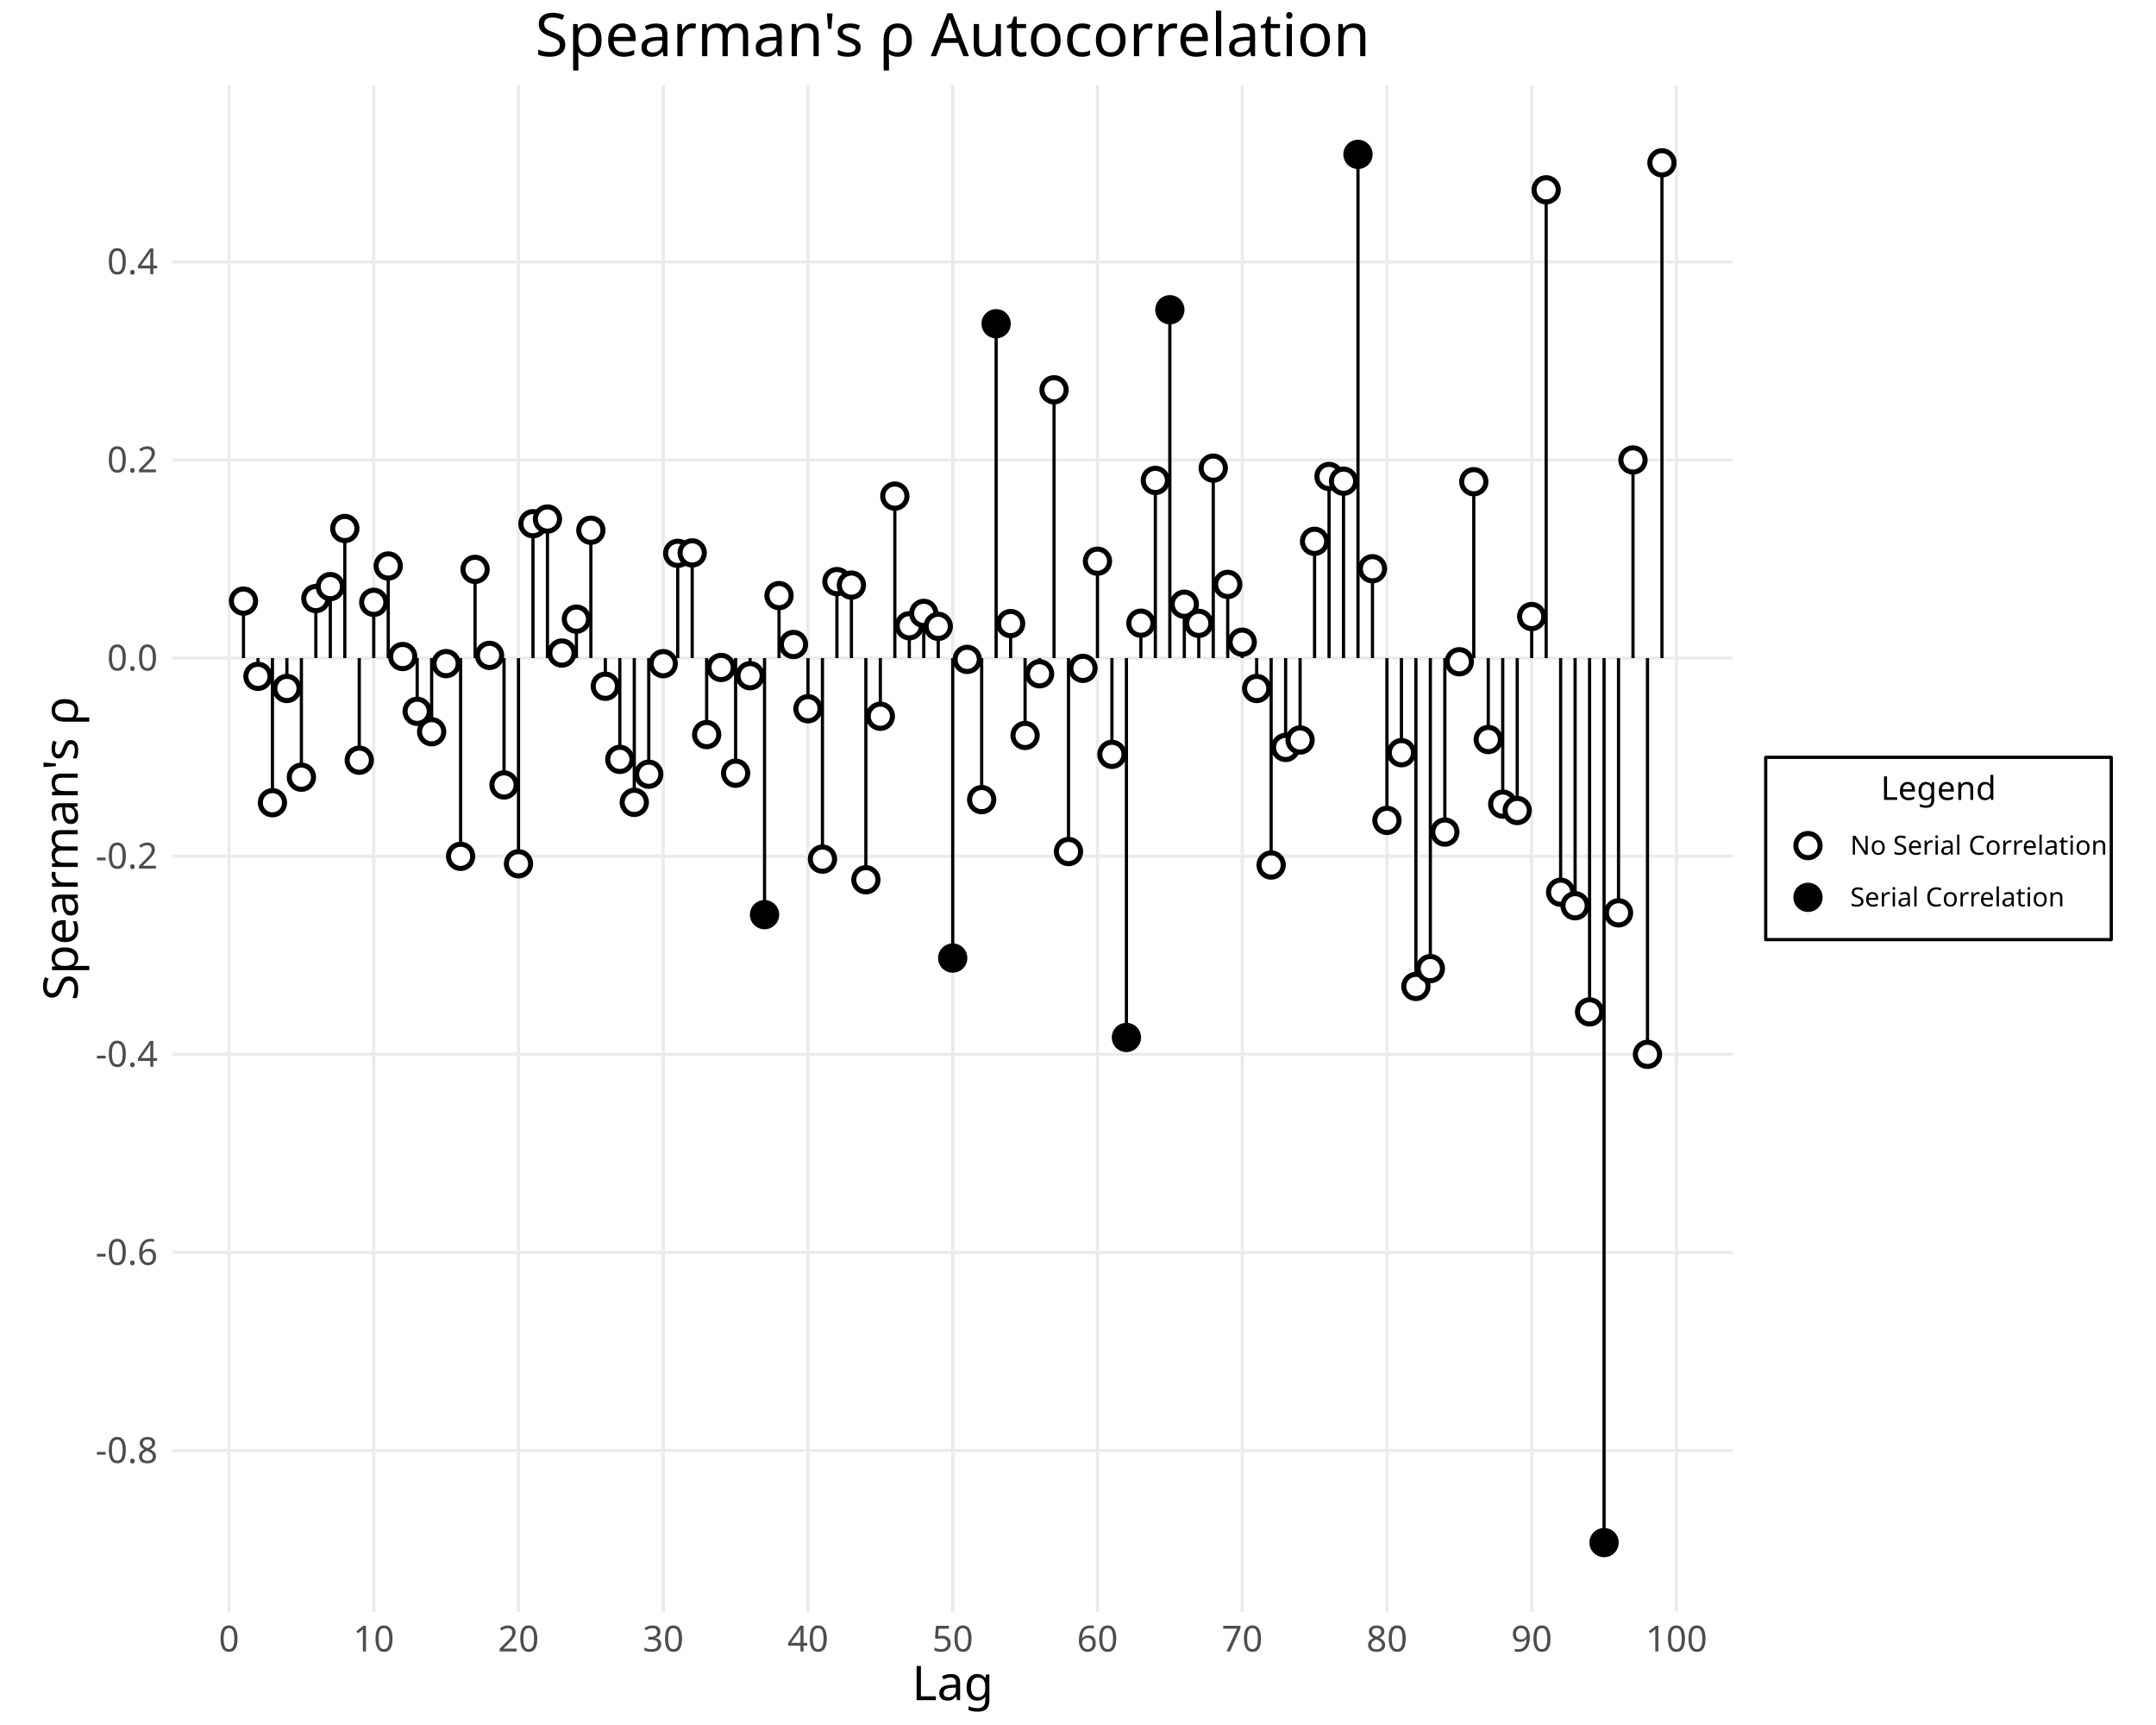
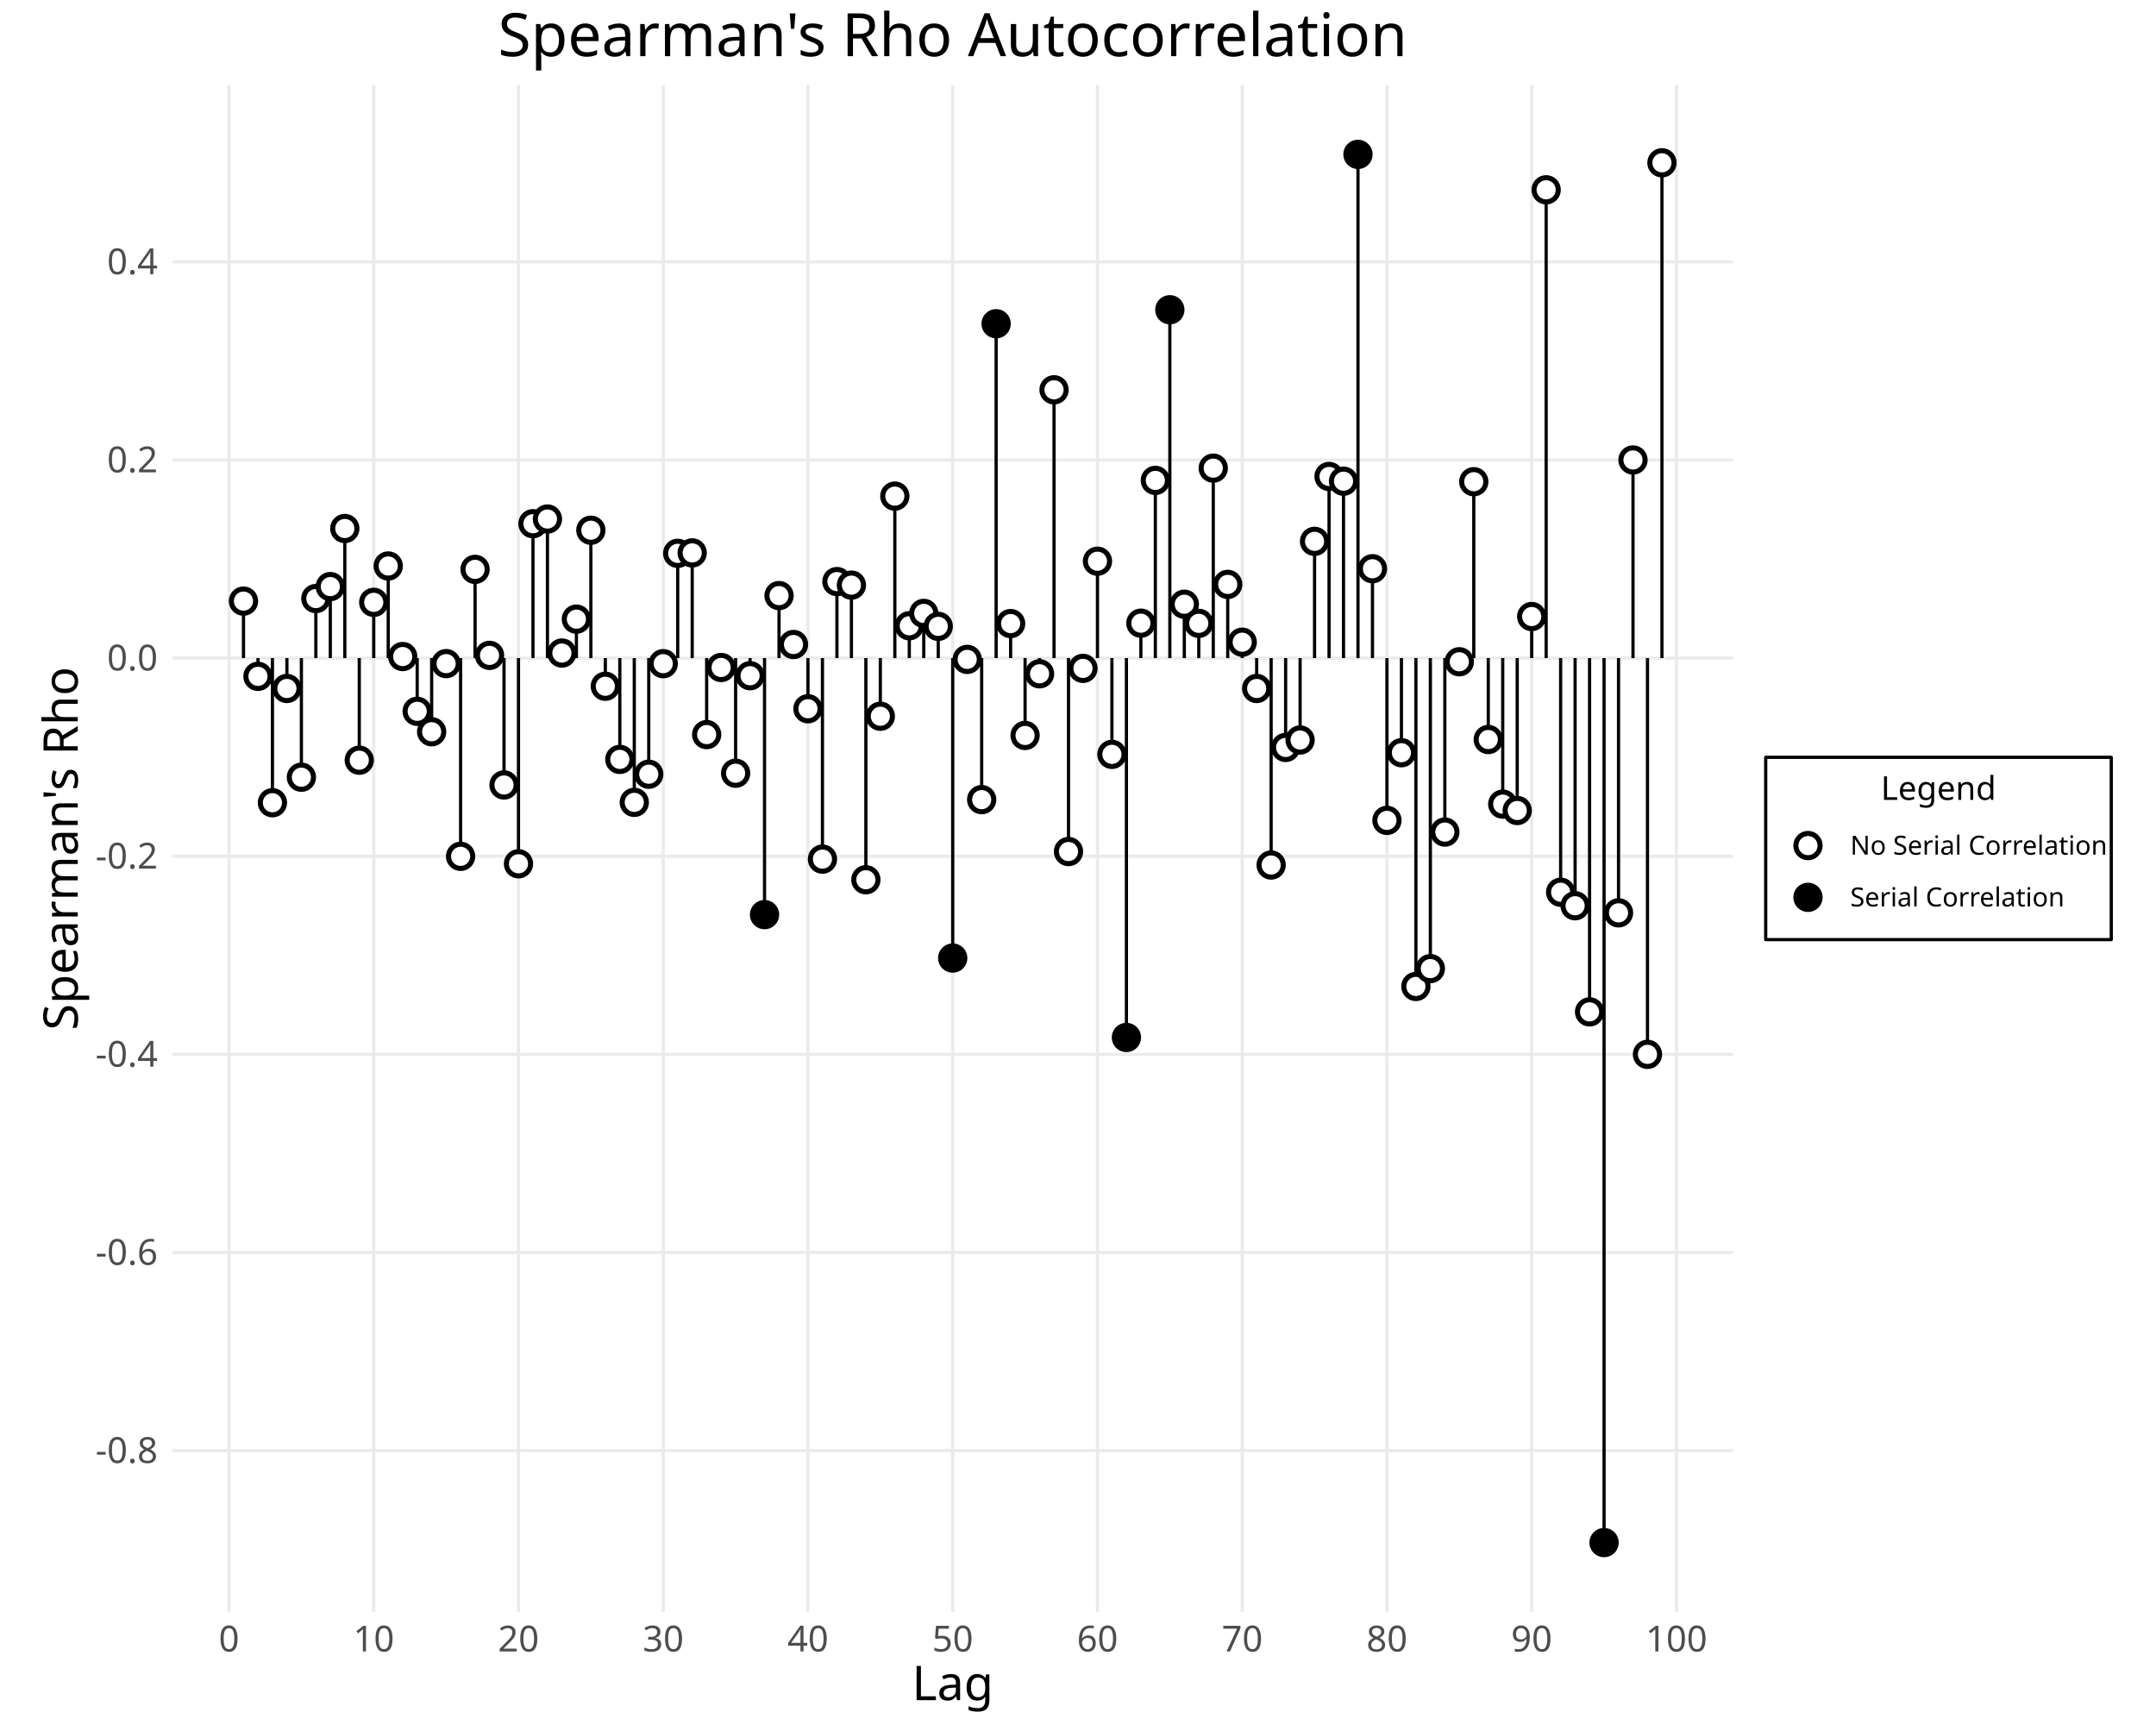
<svg xmlns="http://www.w3.org/2000/svg" class="svglite" data-engine-version="2.0" width="720.00pt" height="576.00pt" viewBox="0 0 720.00 576.00">
  <defs>
    <style type="text/css">
    .svglite line, .svglite polyline, .svglite polygon, .svglite path, .svglite rect, .svglite circle {
      fill: none;
      stroke: #000000;
      stroke-linecap: round;
      stroke-linejoin: round;
      stroke-miterlimit: 10.00;
    }
  </style>
  </defs>
  <rect width="100%" height="100%" style="stroke: none; fill: #FFFFFF;" />
  <defs>
    <clipPath id="cpMC4wMHw3MjAuMDB8MC4wMHw1NzYuMDA=">
      <rect x="0.00" y="0.00" width="720.00" height="576.00" />
    </clipPath>
  </defs>
  <g clip-path="url(#cpMC4wMHw3MjAuMDB8MC4wMHw1NzYuMDA=)">
    <rect x="0.00" y="0.00" width="720.00" height="576.00" style="stroke-width: 1.07; stroke: none; fill: #FFFFFF;" />
  </g>
  <defs>
    <clipPath id="cpNTcuNjN8NTc4LjcwfDI4LjM4fDUzOC4yNw==">
      <rect x="57.63" y="28.38" width="521.07" height="509.89" />
    </clipPath>
  </defs>
  <g clip-path="url(#cpNTcuNjN8NTc4LjcwfDI4LjM4fDUzOC4yNw==)">
    <polyline points="57.63,484.37 578.70,484.37 " style="stroke-width: 1.07; stroke: #EBEBEB; stroke-linecap: butt;" />
    <polyline points="57.63,418.22 578.70,418.22 " style="stroke-width: 1.07; stroke: #EBEBEB; stroke-linecap: butt;" />
    <polyline points="57.63,352.06 578.70,352.06 " style="stroke-width: 1.07; stroke: #EBEBEB; stroke-linecap: butt;" />
    <polyline points="57.63,285.91 578.70,285.91 " style="stroke-width: 1.07; stroke: #EBEBEB; stroke-linecap: butt;" />
    <polyline points="57.63,219.75 578.70,219.75 " style="stroke-width: 1.07; stroke: #EBEBEB; stroke-linecap: butt;" />
    <polyline points="57.63,153.59 578.70,153.59 " style="stroke-width: 1.07; stroke: #EBEBEB; stroke-linecap: butt;" />
    <polyline points="57.63,87.44 578.70,87.44 " style="stroke-width: 1.07; stroke: #EBEBEB; stroke-linecap: butt;" />
    <polyline points="76.48,538.27 76.48,28.38 " style="stroke-width: 1.07; stroke: #EBEBEB; stroke-linecap: butt;" />
    <polyline points="124.81,538.27 124.81,28.38 " style="stroke-width: 1.07; stroke: #EBEBEB; stroke-linecap: butt;" />
    <polyline points="173.15,538.27 173.15,28.38 " style="stroke-width: 1.07; stroke: #EBEBEB; stroke-linecap: butt;" />
    <polyline points="221.49,538.27 221.49,28.38 " style="stroke-width: 1.07; stroke: #EBEBEB; stroke-linecap: butt;" />
    <polyline points="269.82,538.27 269.82,28.38 " style="stroke-width: 1.07; stroke: #EBEBEB; stroke-linecap: butt;" />
    <polyline points="318.16,538.27 318.16,28.38 " style="stroke-width: 1.07; stroke: #EBEBEB; stroke-linecap: butt;" />
    <polyline points="366.50,538.27 366.50,28.38 " style="stroke-width: 1.07; stroke: #EBEBEB; stroke-linecap: butt;" />
    <polyline points="414.84,538.27 414.84,28.38 " style="stroke-width: 1.07; stroke: #EBEBEB; stroke-linecap: butt;" />
    <polyline points="463.17,538.27 463.17,28.38 " style="stroke-width: 1.07; stroke: #EBEBEB; stroke-linecap: butt;" />
    <polyline points="511.51,538.27 511.51,28.38 " style="stroke-width: 1.07; stroke: #EBEBEB; stroke-linecap: butt;" />
    <polyline points="559.85,538.27 559.85,28.38 " style="stroke-width: 1.07; stroke: #EBEBEB; stroke-linecap: butt;" />
    <line x1="81.31" y1="219.75" x2="81.31" y2="200.72" style="stroke-width: 1.07; stroke-linecap: butt;" />
    <line x1="86.15" y1="219.75" x2="86.15" y2="225.84" style="stroke-width: 1.07; stroke-linecap: butt;" />
    <line x1="90.98" y1="219.75" x2="90.98" y2="268.04" style="stroke-width: 1.07; stroke-linecap: butt;" />
    <line x1="95.81" y1="219.75" x2="95.81" y2="229.89" style="stroke-width: 1.07; stroke-linecap: butt;" />
    <line x1="100.65" y1="219.75" x2="100.65" y2="259.52" style="stroke-width: 1.07; stroke-linecap: butt;" />
    <line x1="105.48" y1="219.75" x2="105.48" y2="199.87" style="stroke-width: 1.07; stroke-linecap: butt;" />
    <line x1="110.31" y1="219.75" x2="110.31" y2="195.87" style="stroke-width: 1.07; stroke-linecap: butt;" />
    <line x1="115.15" y1="219.75" x2="115.15" y2="176.47" style="stroke-width: 1.07; stroke-linecap: butt;" />
    <line x1="119.98" y1="219.75" x2="119.98" y2="253.84" style="stroke-width: 1.07; stroke-linecap: butt;" />
    <line x1="124.81" y1="219.75" x2="124.81" y2="201.13" style="stroke-width: 1.07; stroke-linecap: butt;" />
    <line x1="129.65" y1="219.75" x2="129.65" y2="188.99" style="stroke-width: 1.07; stroke-linecap: butt;" />
    <line x1="134.48" y1="219.75" x2="134.48" y2="219.23" style="stroke-width: 1.07; stroke-linecap: butt;" />
    <line x1="139.32" y1="219.75" x2="139.32" y2="237.52" style="stroke-width: 1.07; stroke-linecap: butt;" />
    <line x1="144.15" y1="219.75" x2="144.15" y2="244.34" style="stroke-width: 1.07; stroke-linecap: butt;" />
    <line x1="148.98" y1="219.75" x2="148.98" y2="221.59" style="stroke-width: 1.07; stroke-linecap: butt;" />
    <line x1="153.82" y1="219.75" x2="153.82" y2="285.94" style="stroke-width: 1.07; stroke-linecap: butt;" />
    <line x1="158.65" y1="219.75" x2="158.65" y2="190.12" style="stroke-width: 1.07; stroke-linecap: butt;" />
    <line x1="163.48" y1="219.75" x2="163.48" y2="218.84" style="stroke-width: 1.07; stroke-linecap: butt;" />
    <line x1="168.32" y1="219.75" x2="168.32" y2="262.11" style="stroke-width: 1.07; stroke-linecap: butt;" />
    <line x1="173.15" y1="219.75" x2="173.15" y2="288.43" style="stroke-width: 1.07; stroke-linecap: butt;" />
    <line x1="177.99" y1="219.75" x2="177.99" y2="174.87" style="stroke-width: 1.07; stroke-linecap: butt;" />
    <line x1="182.82" y1="219.75" x2="182.82" y2="173.31" style="stroke-width: 1.07; stroke-linecap: butt;" />
    <line x1="187.65" y1="219.75" x2="187.65" y2="218.06" style="stroke-width: 1.07; stroke-linecap: butt;" />
    <line x1="192.49" y1="219.75" x2="192.49" y2="206.74" style="stroke-width: 1.07; stroke-linecap: butt;" />
    <line x1="197.32" y1="219.75" x2="197.32" y2="177.05" style="stroke-width: 1.07; stroke-linecap: butt;" />
    <line x1="202.15" y1="219.75" x2="202.15" y2="229.15" style="stroke-width: 1.07; stroke-linecap: butt;" />
    <line x1="206.99" y1="219.75" x2="206.99" y2="253.57" style="stroke-width: 1.07; stroke-linecap: butt;" />
    <line x1="211.82" y1="219.75" x2="211.82" y2="267.92" style="stroke-width: 1.07; stroke-linecap: butt;" />
    <line x1="216.65" y1="219.75" x2="216.65" y2="258.52" style="stroke-width: 1.07; stroke-linecap: butt;" />
    <line x1="221.49" y1="219.75" x2="221.49" y2="221.61" style="stroke-width: 1.07; stroke-linecap: butt;" />
    <line x1="226.32" y1="219.75" x2="226.32" y2="184.77" style="stroke-width: 1.07; stroke-linecap: butt;" />
    <line x1="231.16" y1="219.75" x2="231.16" y2="184.62" style="stroke-width: 1.07; stroke-linecap: butt;" />
    <line x1="235.99" y1="219.75" x2="235.99" y2="245.29" style="stroke-width: 1.07; stroke-linecap: butt;" />
    <line x1="240.82" y1="219.75" x2="240.82" y2="222.88" style="stroke-width: 1.07; stroke-linecap: butt;" />
    <line x1="245.66" y1="219.75" x2="245.66" y2="258.19" style="stroke-width: 1.07; stroke-linecap: butt;" />
    <line x1="250.49" y1="219.75" x2="250.49" y2="225.63" style="stroke-width: 1.07; stroke-linecap: butt;" />
    <line x1="255.32" y1="219.75" x2="255.32" y2="305.41" style="stroke-width: 1.07; stroke-linecap: butt;" />
    <line x1="260.16" y1="219.75" x2="260.16" y2="198.88" style="stroke-width: 1.07; stroke-linecap: butt;" />
    <line x1="264.99" y1="219.75" x2="264.99" y2="215.21" style="stroke-width: 1.07; stroke-linecap: butt;" />
    <line x1="269.82" y1="219.75" x2="269.82" y2="236.66" style="stroke-width: 1.07; stroke-linecap: butt;" />
    <line x1="274.66" y1="219.75" x2="274.66" y2="286.87" style="stroke-width: 1.07; stroke-linecap: butt;" />
    <line x1="279.49" y1="219.75" x2="279.49" y2="194.20" style="stroke-width: 1.07; stroke-linecap: butt;" />
    <line x1="284.33" y1="219.75" x2="284.33" y2="195.38" style="stroke-width: 1.07; stroke-linecap: butt;" />
    <line x1="289.16" y1="219.75" x2="289.16" y2="293.76" style="stroke-width: 1.07; stroke-linecap: butt;" />
    <line x1="293.99" y1="219.75" x2="293.99" y2="239.16" style="stroke-width: 1.07; stroke-linecap: butt;" />
    <line x1="298.83" y1="219.75" x2="298.83" y2="165.66" style="stroke-width: 1.07; stroke-linecap: butt;" />
    <line x1="303.66" y1="219.75" x2="303.66" y2="208.95" style="stroke-width: 1.07; stroke-linecap: butt;" />
    <line x1="308.49" y1="219.75" x2="308.49" y2="204.82" style="stroke-width: 1.07; stroke-linecap: butt;" />
    <line x1="313.33" y1="219.75" x2="313.33" y2="209.15" style="stroke-width: 1.07; stroke-linecap: butt;" />
    <line x1="318.16" y1="219.75" x2="318.16" y2="319.91" style="stroke-width: 1.07; stroke-linecap: butt;" />
    <line x1="323.00" y1="219.75" x2="323.00" y2="220.18" style="stroke-width: 1.07; stroke-linecap: butt;" />
    <line x1="327.83" y1="219.75" x2="327.83" y2="267.01" style="stroke-width: 1.07; stroke-linecap: butt;" />
    <line x1="332.66" y1="219.75" x2="332.66" y2="108.10" style="stroke-width: 1.07; stroke-linecap: butt;" />
    <line x1="337.50" y1="219.75" x2="337.50" y2="208.22" style="stroke-width: 1.07; stroke-linecap: butt;" />
    <line x1="342.33" y1="219.75" x2="342.33" y2="245.58" style="stroke-width: 1.07; stroke-linecap: butt;" />
    <line x1="347.16" y1="219.75" x2="347.16" y2="224.99" style="stroke-width: 1.07; stroke-linecap: butt;" />
    <line x1="352.00" y1="219.75" x2="352.00" y2="130.16" style="stroke-width: 1.07; stroke-linecap: butt;" />
    <line x1="356.83" y1="219.75" x2="356.83" y2="284.34" style="stroke-width: 1.07; stroke-linecap: butt;" />
    <line x1="361.66" y1="219.75" x2="361.66" y2="223.18" style="stroke-width: 1.07; stroke-linecap: butt;" />
    <line x1="366.50" y1="219.75" x2="366.50" y2="187.40" style="stroke-width: 1.07; stroke-linecap: butt;" />
    <line x1="371.33" y1="219.75" x2="371.33" y2="251.89" style="stroke-width: 1.07; stroke-linecap: butt;" />
    <line x1="376.17" y1="219.75" x2="376.17" y2="346.42" style="stroke-width: 1.07; stroke-linecap: butt;" />
    <line x1="381.00" y1="219.75" x2="381.00" y2="208.09" style="stroke-width: 1.07; stroke-linecap: butt;" />
    <line x1="385.83" y1="219.75" x2="385.83" y2="160.41" style="stroke-width: 1.07; stroke-linecap: butt;" />
    <line x1="390.67" y1="219.75" x2="390.67" y2="103.43" style="stroke-width: 1.07; stroke-linecap: butt;" />
    <line x1="395.50" y1="219.75" x2="395.50" y2="201.76" style="stroke-width: 1.07; stroke-linecap: butt;" />
    <line x1="400.33" y1="219.75" x2="400.33" y2="208.14" style="stroke-width: 1.07; stroke-linecap: butt;" />
    <line x1="405.17" y1="219.75" x2="405.17" y2="156.32" style="stroke-width: 1.07; stroke-linecap: butt;" />
    <line x1="410.00" y1="219.75" x2="410.00" y2="195.14" style="stroke-width: 1.07; stroke-linecap: butt;" />
    <line x1="414.84" y1="219.75" x2="414.84" y2="214.44" style="stroke-width: 1.07; stroke-linecap: butt;" />
    <line x1="419.67" y1="219.75" x2="419.67" y2="229.89" style="stroke-width: 1.07; stroke-linecap: butt;" />
    <line x1="424.50" y1="219.75" x2="424.50" y2="288.84" style="stroke-width: 1.07; stroke-linecap: butt;" />
    <line x1="429.34" y1="219.75" x2="429.34" y2="249.58" style="stroke-width: 1.07; stroke-linecap: butt;" />
    <line x1="434.17" y1="219.75" x2="434.17" y2="247.10" style="stroke-width: 1.07; stroke-linecap: butt;" />
    <line x1="439.00" y1="219.75" x2="439.00" y2="180.76" style="stroke-width: 1.07; stroke-linecap: butt;" />
    <line x1="443.84" y1="219.75" x2="443.84" y2="159.10" style="stroke-width: 1.07; stroke-linecap: butt;" />
    <line x1="448.67" y1="219.75" x2="448.67" y2="160.68" style="stroke-width: 1.07; stroke-linecap: butt;" />
    <line x1="453.50" y1="219.75" x2="453.50" y2="51.55" style="stroke-width: 1.07; stroke-linecap: butt;" />
    <line x1="458.34" y1="219.75" x2="458.34" y2="189.91" style="stroke-width: 1.07; stroke-linecap: butt;" />
    <line x1="463.17" y1="219.75" x2="463.17" y2="273.94" style="stroke-width: 1.07; stroke-linecap: butt;" />
    <line x1="468.01" y1="219.75" x2="468.01" y2="251.34" style="stroke-width: 1.07; stroke-linecap: butt;" />
    <line x1="472.84" y1="219.75" x2="472.84" y2="329.39" style="stroke-width: 1.07; stroke-linecap: butt;" />
    <line x1="477.67" y1="219.75" x2="477.67" y2="323.43" style="stroke-width: 1.07; stroke-linecap: butt;" />
    <line x1="482.51" y1="219.75" x2="482.51" y2="277.84" style="stroke-width: 1.07; stroke-linecap: butt;" />
    <line x1="487.34" y1="219.75" x2="487.34" y2="220.97" style="stroke-width: 1.07; stroke-linecap: butt;" />
    <line x1="492.17" y1="219.75" x2="492.17" y2="160.85" style="stroke-width: 1.07; stroke-linecap: butt;" />
    <line x1="497.01" y1="219.75" x2="497.01" y2="246.94" style="stroke-width: 1.07; stroke-linecap: butt;" />
    <line x1="501.84" y1="219.75" x2="501.84" y2="268.51" style="stroke-width: 1.07; stroke-linecap: butt;" />
    <line x1="506.68" y1="219.75" x2="506.68" y2="270.64" style="stroke-width: 1.07; stroke-linecap: butt;" />
    <line x1="511.51" y1="219.75" x2="511.51" y2="205.87" style="stroke-width: 1.07; stroke-linecap: butt;" />
    <line x1="516.34" y1="219.75" x2="516.34" y2="63.38" style="stroke-width: 1.07; stroke-linecap: butt;" />
    <line x1="521.18" y1="219.75" x2="521.18" y2="297.93" style="stroke-width: 1.07; stroke-linecap: butt;" />
    <line x1="526.01" y1="219.75" x2="526.01" y2="302.44" style="stroke-width: 1.07; stroke-linecap: butt;" />
    <line x1="530.84" y1="219.75" x2="530.84" y2="337.88" style="stroke-width: 1.07; stroke-linecap: butt;" />
    <line x1="535.68" y1="219.75" x2="535.68" y2="515.09" style="stroke-width: 1.07; stroke-linecap: butt;" />
    <line x1="540.51" y1="219.75" x2="540.51" y2="304.81" style="stroke-width: 1.07; stroke-linecap: butt;" />
    <line x1="545.34" y1="219.75" x2="545.34" y2="153.59" style="stroke-width: 1.07; stroke-linecap: butt;" />
    <line x1="550.18" y1="219.75" x2="550.18" y2="352.06" style="stroke-width: 1.07; stroke-linecap: butt;" />
    <line x1="555.01" y1="219.75" x2="555.01" y2="54.36" style="stroke-width: 1.07; stroke-linecap: butt;" />
    <circle cx="81.31" cy="200.72" r="4.05" style="stroke-width: 1.70; fill: #FFFFFF;" />
    <circle cx="86.15" cy="225.84" r="4.05" style="stroke-width: 1.70; fill: #FFFFFF;" />
    <circle cx="90.98" cy="268.04" r="4.05" style="stroke-width: 1.70; fill: #FFFFFF;" />
    <circle cx="95.81" cy="229.89" r="4.05" style="stroke-width: 1.70; fill: #FFFFFF;" />
    <circle cx="100.65" cy="259.52" r="4.05" style="stroke-width: 1.70; fill: #FFFFFF;" />
    <circle cx="105.48" cy="199.87" r="4.05" style="stroke-width: 1.70; fill: #FFFFFF;" />
    <circle cx="110.31" cy="195.87" r="4.05" style="stroke-width: 1.70; fill: #FFFFFF;" />
    <circle cx="115.15" cy="176.47" r="4.05" style="stroke-width: 1.70; fill: #FFFFFF;" />
    <circle cx="119.98" cy="253.84" r="4.05" style="stroke-width: 1.70; fill: #FFFFFF;" />
    <circle cx="124.81" cy="201.13" r="4.05" style="stroke-width: 1.70; fill: #FFFFFF;" />
    <circle cx="129.65" cy="188.99" r="4.05" style="stroke-width: 1.70; fill: #FFFFFF;" />
    <circle cx="134.48" cy="219.23" r="4.05" style="stroke-width: 1.70; fill: #FFFFFF;" />
    <circle cx="139.32" cy="237.52" r="4.05" style="stroke-width: 1.70; fill: #FFFFFF;" />
    <circle cx="144.15" cy="244.34" r="4.05" style="stroke-width: 1.70; fill: #FFFFFF;" />
    <circle cx="148.98" cy="221.59" r="4.05" style="stroke-width: 1.70; fill: #FFFFFF;" />
    <circle cx="153.82" cy="285.94" r="4.05" style="stroke-width: 1.70; fill: #FFFFFF;" />
    <circle cx="158.65" cy="190.12" r="4.05" style="stroke-width: 1.70; fill: #FFFFFF;" />
    <circle cx="163.48" cy="218.84" r="4.05" style="stroke-width: 1.70; fill: #FFFFFF;" />
    <circle cx="168.32" cy="262.11" r="4.05" style="stroke-width: 1.70; fill: #FFFFFF;" />
    <circle cx="173.15" cy="288.43" r="4.05" style="stroke-width: 1.70; fill: #FFFFFF;" />
    <circle cx="177.99" cy="174.87" r="4.05" style="stroke-width: 1.70; fill: #FFFFFF;" />
    <circle cx="182.82" cy="173.31" r="4.05" style="stroke-width: 1.70; fill: #FFFFFF;" />
    <circle cx="187.65" cy="218.06" r="4.05" style="stroke-width: 1.70; fill: #FFFFFF;" />
    <circle cx="192.49" cy="206.74" r="4.05" style="stroke-width: 1.70; fill: #FFFFFF;" />
    <circle cx="197.32" cy="177.05" r="4.05" style="stroke-width: 1.70; fill: #FFFFFF;" />
    <circle cx="202.15" cy="229.15" r="4.05" style="stroke-width: 1.70; fill: #FFFFFF;" />
    <circle cx="206.99" cy="253.57" r="4.05" style="stroke-width: 1.70; fill: #FFFFFF;" />
    <circle cx="211.82" cy="267.92" r="4.05" style="stroke-width: 1.70; fill: #FFFFFF;" />
    <circle cx="216.65" cy="258.52" r="4.05" style="stroke-width: 1.70; fill: #FFFFFF;" />
    <circle cx="221.49" cy="221.61" r="4.05" style="stroke-width: 1.70; fill: #FFFFFF;" />
    <circle cx="226.32" cy="184.77" r="4.05" style="stroke-width: 1.70; fill: #FFFFFF;" />
    <circle cx="231.16" cy="184.62" r="4.05" style="stroke-width: 1.70; fill: #FFFFFF;" />
    <circle cx="235.99" cy="245.29" r="4.05" style="stroke-width: 1.70; fill: #FFFFFF;" />
    <circle cx="240.82" cy="222.88" r="4.05" style="stroke-width: 1.70; fill: #FFFFFF;" />
    <circle cx="245.66" cy="258.19" r="4.05" style="stroke-width: 1.70; fill: #FFFFFF;" />
    <circle cx="250.49" cy="225.63" r="4.05" style="stroke-width: 1.70; fill: #FFFFFF;" />
    <circle cx="255.32" cy="305.41" r="4.05" style="stroke-width: 1.70; fill: #000000;" />
    <circle cx="260.16" cy="198.88" r="4.05" style="stroke-width: 1.70; fill: #FFFFFF;" />
    <circle cx="264.99" cy="215.21" r="4.05" style="stroke-width: 1.70; fill: #FFFFFF;" />
    <circle cx="269.82" cy="236.66" r="4.05" style="stroke-width: 1.70; fill: #FFFFFF;" />
    <circle cx="274.66" cy="286.87" r="4.05" style="stroke-width: 1.70; fill: #FFFFFF;" />
    <circle cx="279.49" cy="194.20" r="4.05" style="stroke-width: 1.70; fill: #FFFFFF;" />
    <circle cx="284.33" cy="195.38" r="4.05" style="stroke-width: 1.70; fill: #FFFFFF;" />
    <circle cx="289.16" cy="293.76" r="4.05" style="stroke-width: 1.70; fill: #FFFFFF;" />
    <circle cx="293.99" cy="239.16" r="4.05" style="stroke-width: 1.70; fill: #FFFFFF;" />
    <circle cx="298.83" cy="165.66" r="4.05" style="stroke-width: 1.70; fill: #FFFFFF;" />
    <circle cx="303.66" cy="208.95" r="4.05" style="stroke-width: 1.70; fill: #FFFFFF;" />
    <circle cx="308.49" cy="204.82" r="4.05" style="stroke-width: 1.70; fill: #FFFFFF;" />
    <circle cx="313.33" cy="209.15" r="4.05" style="stroke-width: 1.70; fill: #FFFFFF;" />
    <circle cx="318.16" cy="319.91" r="4.05" style="stroke-width: 1.70; fill: #000000;" />
    <circle cx="323.00" cy="220.18" r="4.05" style="stroke-width: 1.70; fill: #FFFFFF;" />
    <circle cx="327.83" cy="267.01" r="4.05" style="stroke-width: 1.70; fill: #FFFFFF;" />
    <circle cx="332.66" cy="108.10" r="4.05" style="stroke-width: 1.70; fill: #000000;" />
    <circle cx="337.50" cy="208.22" r="4.05" style="stroke-width: 1.70; fill: #FFFFFF;" />
    <circle cx="342.33" cy="245.58" r="4.05" style="stroke-width: 1.70; fill: #FFFFFF;" />
    <circle cx="347.16" cy="224.99" r="4.05" style="stroke-width: 1.70; fill: #FFFFFF;" />
    <circle cx="352.00" cy="130.16" r="4.05" style="stroke-width: 1.70; fill: #FFFFFF;" />
    <circle cx="356.83" cy="284.34" r="4.05" style="stroke-width: 1.70; fill: #FFFFFF;" />
    <circle cx="361.66" cy="223.18" r="4.05" style="stroke-width: 1.70; fill: #FFFFFF;" />
    <circle cx="366.50" cy="187.40" r="4.05" style="stroke-width: 1.70; fill: #FFFFFF;" />
    <circle cx="371.33" cy="251.89" r="4.05" style="stroke-width: 1.70; fill: #FFFFFF;" />
    <circle cx="376.17" cy="346.42" r="4.05" style="stroke-width: 1.70; fill: #000000;" />
    <circle cx="381.00" cy="208.09" r="4.05" style="stroke-width: 1.70; fill: #FFFFFF;" />
    <circle cx="385.83" cy="160.41" r="4.05" style="stroke-width: 1.70; fill: #FFFFFF;" />
    <circle cx="390.67" cy="103.43" r="4.05" style="stroke-width: 1.70; fill: #000000;" />
    <circle cx="395.50" cy="201.76" r="4.05" style="stroke-width: 1.70; fill: #FFFFFF;" />
    <circle cx="400.33" cy="208.14" r="4.05" style="stroke-width: 1.70; fill: #FFFFFF;" />
    <circle cx="405.17" cy="156.32" r="4.05" style="stroke-width: 1.70; fill: #FFFFFF;" />
    <circle cx="410.00" cy="195.14" r="4.05" style="stroke-width: 1.70; fill: #FFFFFF;" />
    <circle cx="414.84" cy="214.44" r="4.05" style="stroke-width: 1.70; fill: #FFFFFF;" />
    <circle cx="419.67" cy="229.89" r="4.05" style="stroke-width: 1.70; fill: #FFFFFF;" />
    <circle cx="424.50" cy="288.84" r="4.05" style="stroke-width: 1.70; fill: #FFFFFF;" />
    <circle cx="429.34" cy="249.58" r="4.05" style="stroke-width: 1.70; fill: #FFFFFF;" />
    <circle cx="434.17" cy="247.10" r="4.05" style="stroke-width: 1.70; fill: #FFFFFF;" />
    <circle cx="439.00" cy="180.76" r="4.05" style="stroke-width: 1.70; fill: #FFFFFF;" />
    <circle cx="443.84" cy="159.10" r="4.05" style="stroke-width: 1.70; fill: #FFFFFF;" />
    <circle cx="448.67" cy="160.68" r="4.05" style="stroke-width: 1.70; fill: #FFFFFF;" />
    <circle cx="453.50" cy="51.55" r="4.05" style="stroke-width: 1.70; fill: #000000;" />
    <circle cx="458.34" cy="189.91" r="4.05" style="stroke-width: 1.70; fill: #FFFFFF;" />
    <circle cx="463.17" cy="273.94" r="4.05" style="stroke-width: 1.70; fill: #FFFFFF;" />
    <circle cx="468.01" cy="251.34" r="4.05" style="stroke-width: 1.70; fill: #FFFFFF;" />
    <circle cx="472.84" cy="329.39" r="4.05" style="stroke-width: 1.70; fill: #FFFFFF;" />
    <circle cx="477.67" cy="323.43" r="4.05" style="stroke-width: 1.70; fill: #FFFFFF;" />
    <circle cx="482.51" cy="277.84" r="4.05" style="stroke-width: 1.70; fill: #FFFFFF;" />
    <circle cx="487.34" cy="220.97" r="4.05" style="stroke-width: 1.70; fill: #FFFFFF;" />
    <circle cx="492.17" cy="160.85" r="4.05" style="stroke-width: 1.70; fill: #FFFFFF;" />
    <circle cx="497.01" cy="246.94" r="4.05" style="stroke-width: 1.70; fill: #FFFFFF;" />
    <circle cx="501.84" cy="268.51" r="4.05" style="stroke-width: 1.70; fill: #FFFFFF;" />
    <circle cx="506.68" cy="270.64" r="4.05" style="stroke-width: 1.70; fill: #FFFFFF;" />
    <circle cx="511.51" cy="205.87" r="4.05" style="stroke-width: 1.70; fill: #FFFFFF;" />
    <circle cx="516.34" cy="63.38" r="4.05" style="stroke-width: 1.70; fill: #FFFFFF;" />
    <circle cx="521.18" cy="297.93" r="4.05" style="stroke-width: 1.70; fill: #FFFFFF;" />
    <circle cx="526.01" cy="302.44" r="4.05" style="stroke-width: 1.70; fill: #FFFFFF;" />
    <circle cx="530.84" cy="337.88" r="4.05" style="stroke-width: 1.70; fill: #FFFFFF;" />
    <circle cx="535.68" cy="515.09" r="4.05" style="stroke-width: 1.70; fill: #000000;" />
    <circle cx="540.51" cy="304.81" r="4.05" style="stroke-width: 1.70; fill: #FFFFFF;" />
    <circle cx="545.34" cy="153.59" r="4.05" style="stroke-width: 1.70; fill: #FFFFFF;" />
    <circle cx="550.18" cy="352.06" r="4.05" style="stroke-width: 1.70; fill: #FFFFFF;" />
    <circle cx="555.01" cy="54.36" r="4.05" style="stroke-width: 1.70; fill: #FFFFFF;" />
  </g>
  <g clip-path="url(#cpMC4wMHw3MjAuMDB8MC4wMHw1NzYuMDA=)">
    <text x="52.69" y="488.50" text-anchor="end" style="font-size: 12.00px; fill: #4D4D4D; font-family: sans;" textLength="20.68px" lengthAdjust="spacingAndGlyphs">-0.8</text>
    <text x="52.69" y="422.35" text-anchor="end" style="font-size: 12.00px; fill: #4D4D4D; font-family: sans;" textLength="20.68px" lengthAdjust="spacingAndGlyphs">-0.6</text>
    <text x="52.69" y="356.19" text-anchor="end" style="font-size: 12.00px; fill: #4D4D4D; font-family: sans;" textLength="20.68px" lengthAdjust="spacingAndGlyphs">-0.4</text>
    <text x="52.69" y="290.03" text-anchor="end" style="font-size: 12.00px; fill: #4D4D4D; font-family: sans;" textLength="20.68px" lengthAdjust="spacingAndGlyphs">-0.2</text>
    <text x="52.69" y="223.88" text-anchor="end" style="font-size: 12.00px; fill: #4D4D4D; font-family: sans;" textLength="16.68px" lengthAdjust="spacingAndGlyphs">0.0</text>
    <text x="52.69" y="157.72" text-anchor="end" style="font-size: 12.00px; fill: #4D4D4D; font-family: sans;" textLength="16.68px" lengthAdjust="spacingAndGlyphs">0.2</text>
    <text x="52.69" y="91.57" text-anchor="end" style="font-size: 12.00px; fill: #4D4D4D; font-family: sans;" textLength="16.68px" lengthAdjust="spacingAndGlyphs">0.4</text>
    <text x="76.48" y="551.45" text-anchor="middle" style="font-size: 12.00px; fill: #4D4D4D; font-family: sans;" textLength="6.67px" lengthAdjust="spacingAndGlyphs">0</text>
    <text x="124.81" y="551.45" text-anchor="middle" style="font-size: 12.00px; fill: #4D4D4D; font-family: sans;" textLength="13.35px" lengthAdjust="spacingAndGlyphs">10</text>
    <text x="173.15" y="551.45" text-anchor="middle" style="font-size: 12.00px; fill: #4D4D4D; font-family: sans;" textLength="13.35px" lengthAdjust="spacingAndGlyphs">20</text>
    <text x="221.49" y="551.45" text-anchor="middle" style="font-size: 12.00px; fill: #4D4D4D; font-family: sans;" textLength="13.35px" lengthAdjust="spacingAndGlyphs">30</text>
    <text x="269.82" y="551.45" text-anchor="middle" style="font-size: 12.00px; fill: #4D4D4D; font-family: sans;" textLength="13.35px" lengthAdjust="spacingAndGlyphs">40</text>
    <text x="318.16" y="551.45" text-anchor="middle" style="font-size: 12.00px; fill: #4D4D4D; font-family: sans;" textLength="13.35px" lengthAdjust="spacingAndGlyphs">50</text>
    <text x="366.50" y="551.45" text-anchor="middle" style="font-size: 12.00px; fill: #4D4D4D; font-family: sans;" textLength="13.35px" lengthAdjust="spacingAndGlyphs">60</text>
    <text x="414.84" y="551.45" text-anchor="middle" style="font-size: 12.00px; fill: #4D4D4D; font-family: sans;" textLength="13.35px" lengthAdjust="spacingAndGlyphs">70</text>
    <text x="463.17" y="551.45" text-anchor="middle" style="font-size: 12.00px; fill: #4D4D4D; font-family: sans;" textLength="13.35px" lengthAdjust="spacingAndGlyphs">80</text>
    <text x="511.51" y="551.45" text-anchor="middle" style="font-size: 12.00px; fill: #4D4D4D; font-family: sans;" textLength="13.35px" lengthAdjust="spacingAndGlyphs">90</text>
    <text x="559.85" y="551.45" text-anchor="middle" style="font-size: 12.00px; fill: #4D4D4D; font-family: sans;" textLength="20.02px" lengthAdjust="spacingAndGlyphs">100</text>
    <text x="318.16" y="567.70" text-anchor="middle" style="font-size: 16.00px; font-family: sans;" textLength="26.70px" lengthAdjust="spacingAndGlyphs">Lag</text>
-     <text transform="translate(25.96,283.32) rotate(-90)" text-anchor="middle" style="font-size: 16.00px; font-family: sans;" textLength="98.44px" lengthAdjust="spacingAndGlyphs">Spearman's ρ</text>
+     <text transform="translate(25.96,283.32) rotate(-90)" text-anchor="middle" style="font-size: 16.00px; font-family: sans;" textLength="118.69px" lengthAdjust="spacingAndGlyphs">Spearman's Rho</text>
    <rect x="589.66" y="252.89" width="115.40" height="60.85" style="stroke-width: 0.75; fill: #FFFFFF;" />
    <rect x="589.66" y="252.89" width="115.40" height="60.85" style="stroke-width: 1.07; fill: #FFFFFF;" />
    <text x="647.36" y="267.09" text-anchor="middle" style="font-size: 11.00px; font-family: sans;" textLength="36.71px" lengthAdjust="spacingAndGlyphs">Legend</text>
    <circle cx="603.78" cy="282.35" r="4.05" style="stroke-width: 1.70; fill: #FFFFFF;" />
    <circle cx="603.78" cy="299.63" r="4.05" style="stroke-width: 1.70; fill: #000000;" />
    <text x="617.89" y="285.38" style="font-size: 8.80px; font-family: sans;" textLength="81.68px" lengthAdjust="spacingAndGlyphs">No Serial Correlation</text>
    <text x="617.89" y="302.66" style="font-size: 8.80px; font-family: sans;" textLength="67.99px" lengthAdjust="spacingAndGlyphs">Serial Correlation</text>
-     <text x="318.16" y="18.75" text-anchor="middle" style="font-size: 20.00px; font-family: sans;" textLength="263.14px" lengthAdjust="spacingAndGlyphs">Spearman's ρ Autocorrelation</text>
+     <text x="318.16" y="18.75" text-anchor="middle" style="font-size: 20.00px; font-family: sans;" textLength="288.46px" lengthAdjust="spacingAndGlyphs">Spearman's Rho Autocorrelation</text>
  </g>
</svg>
